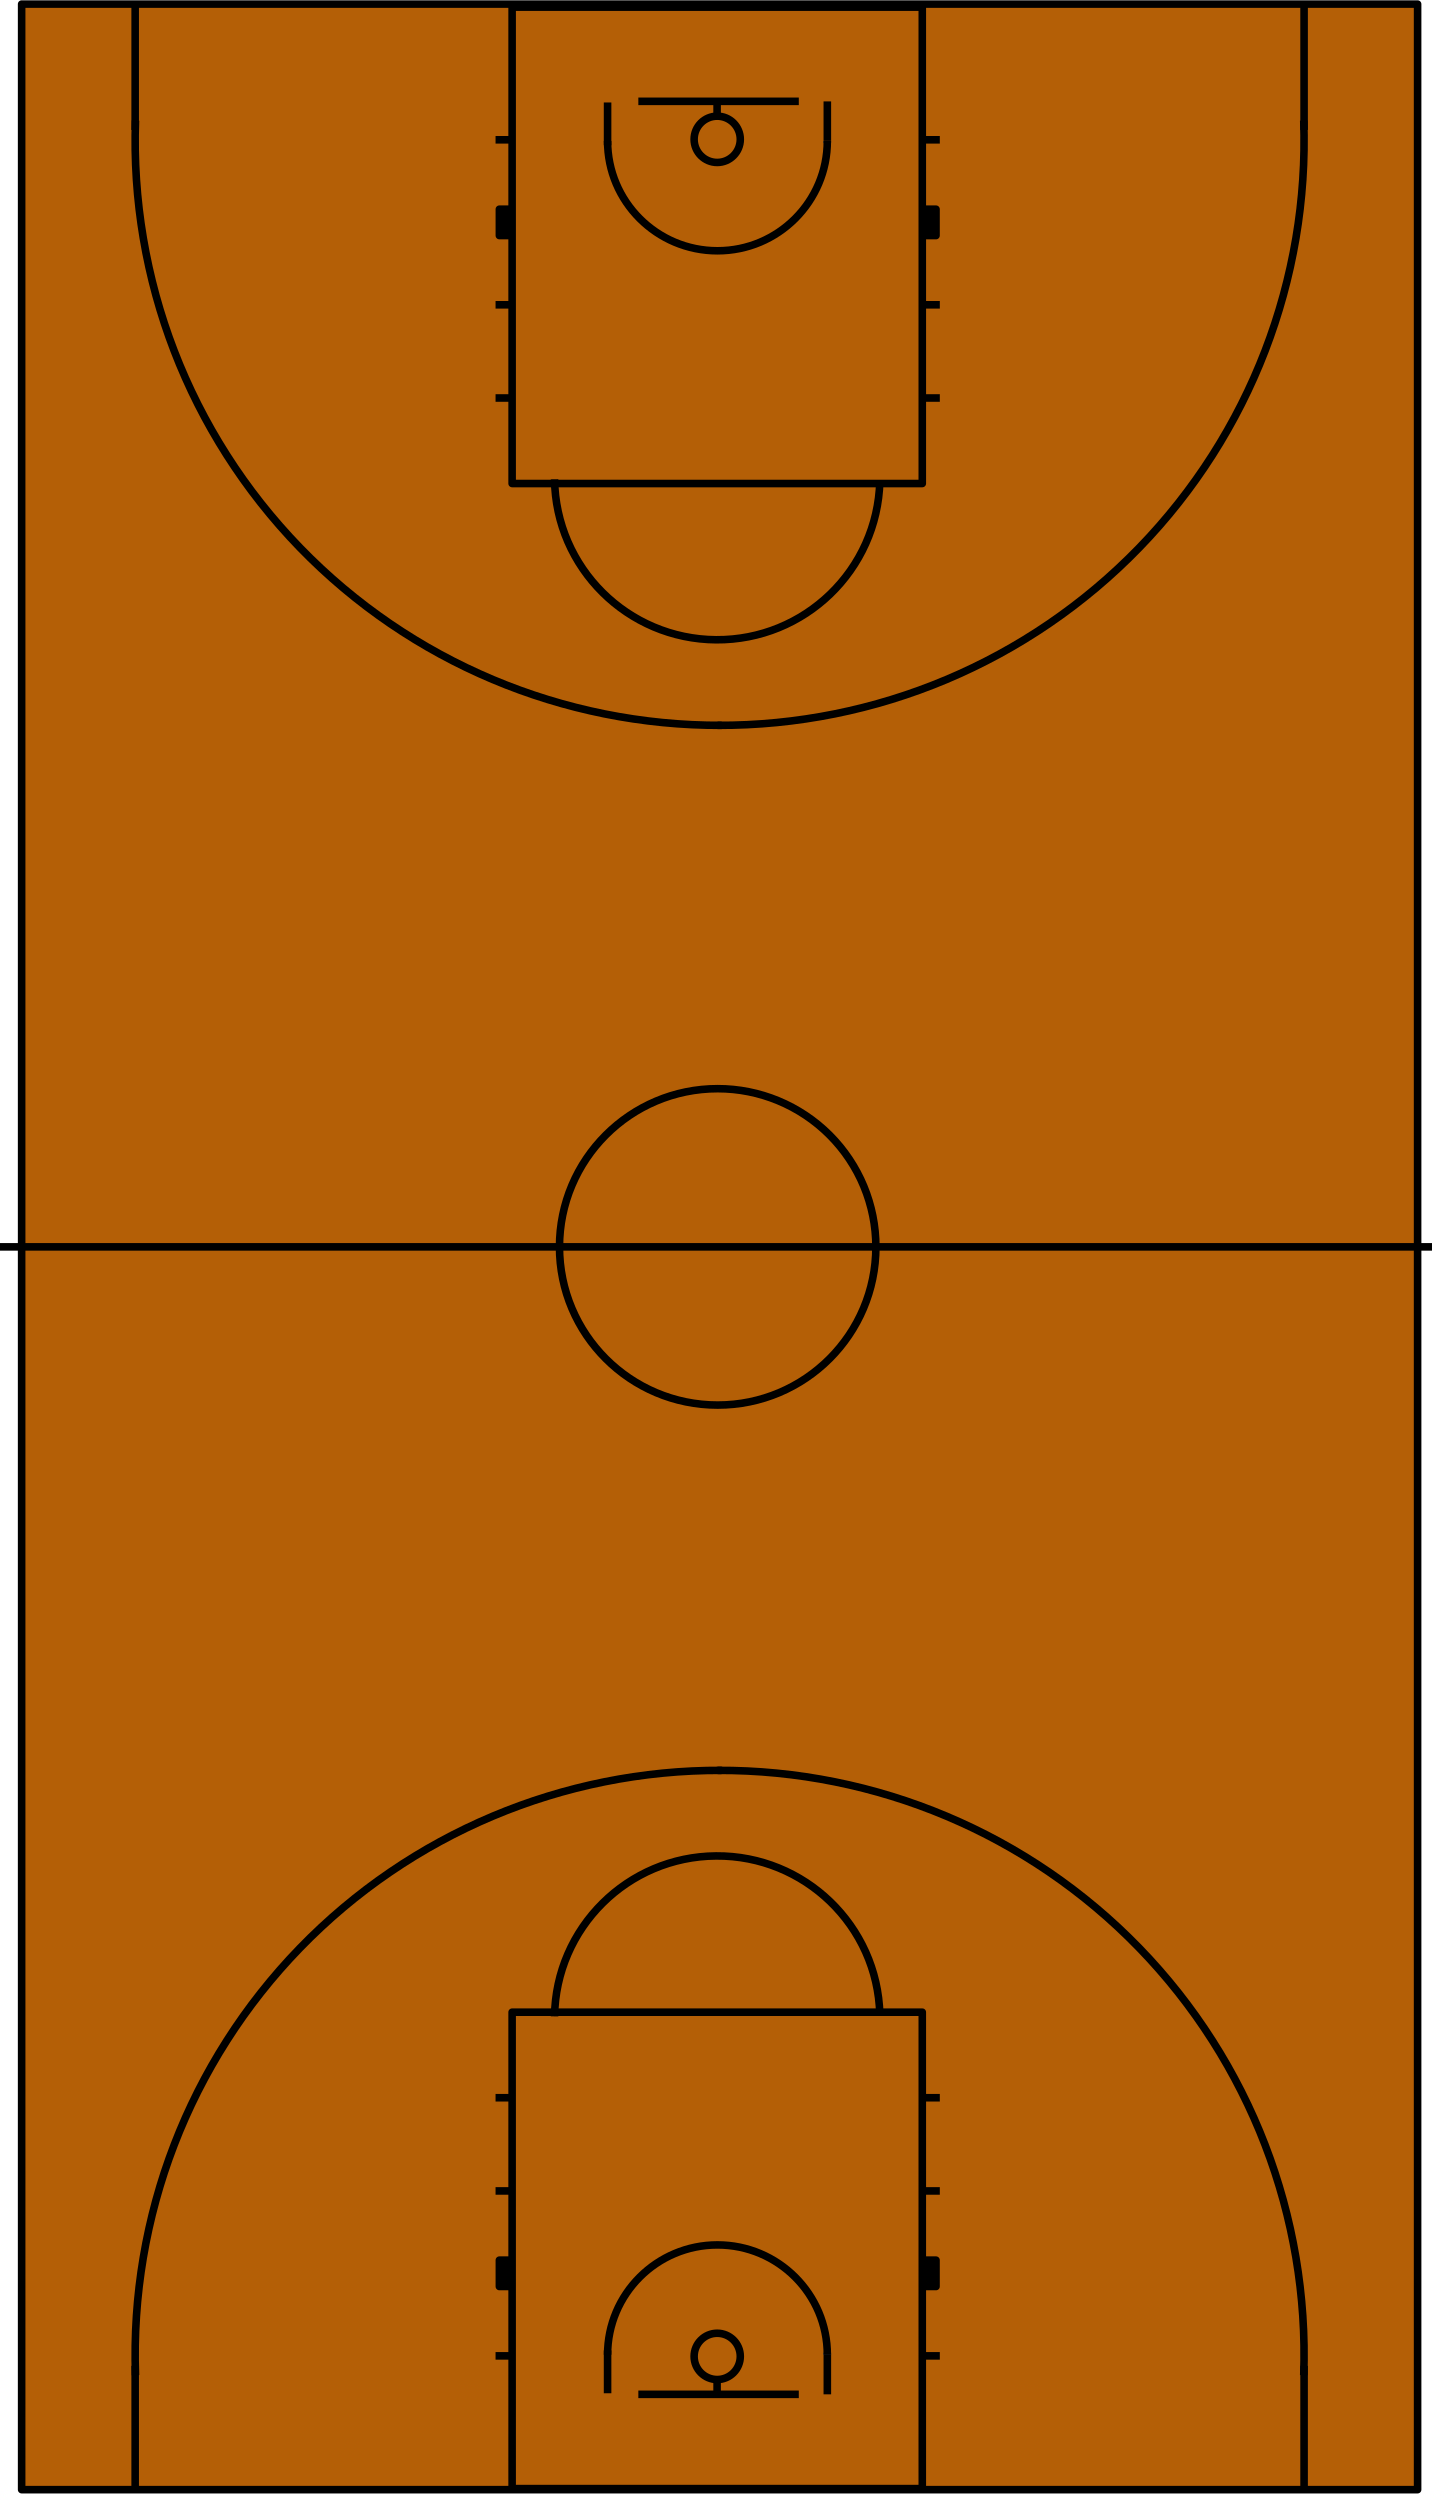
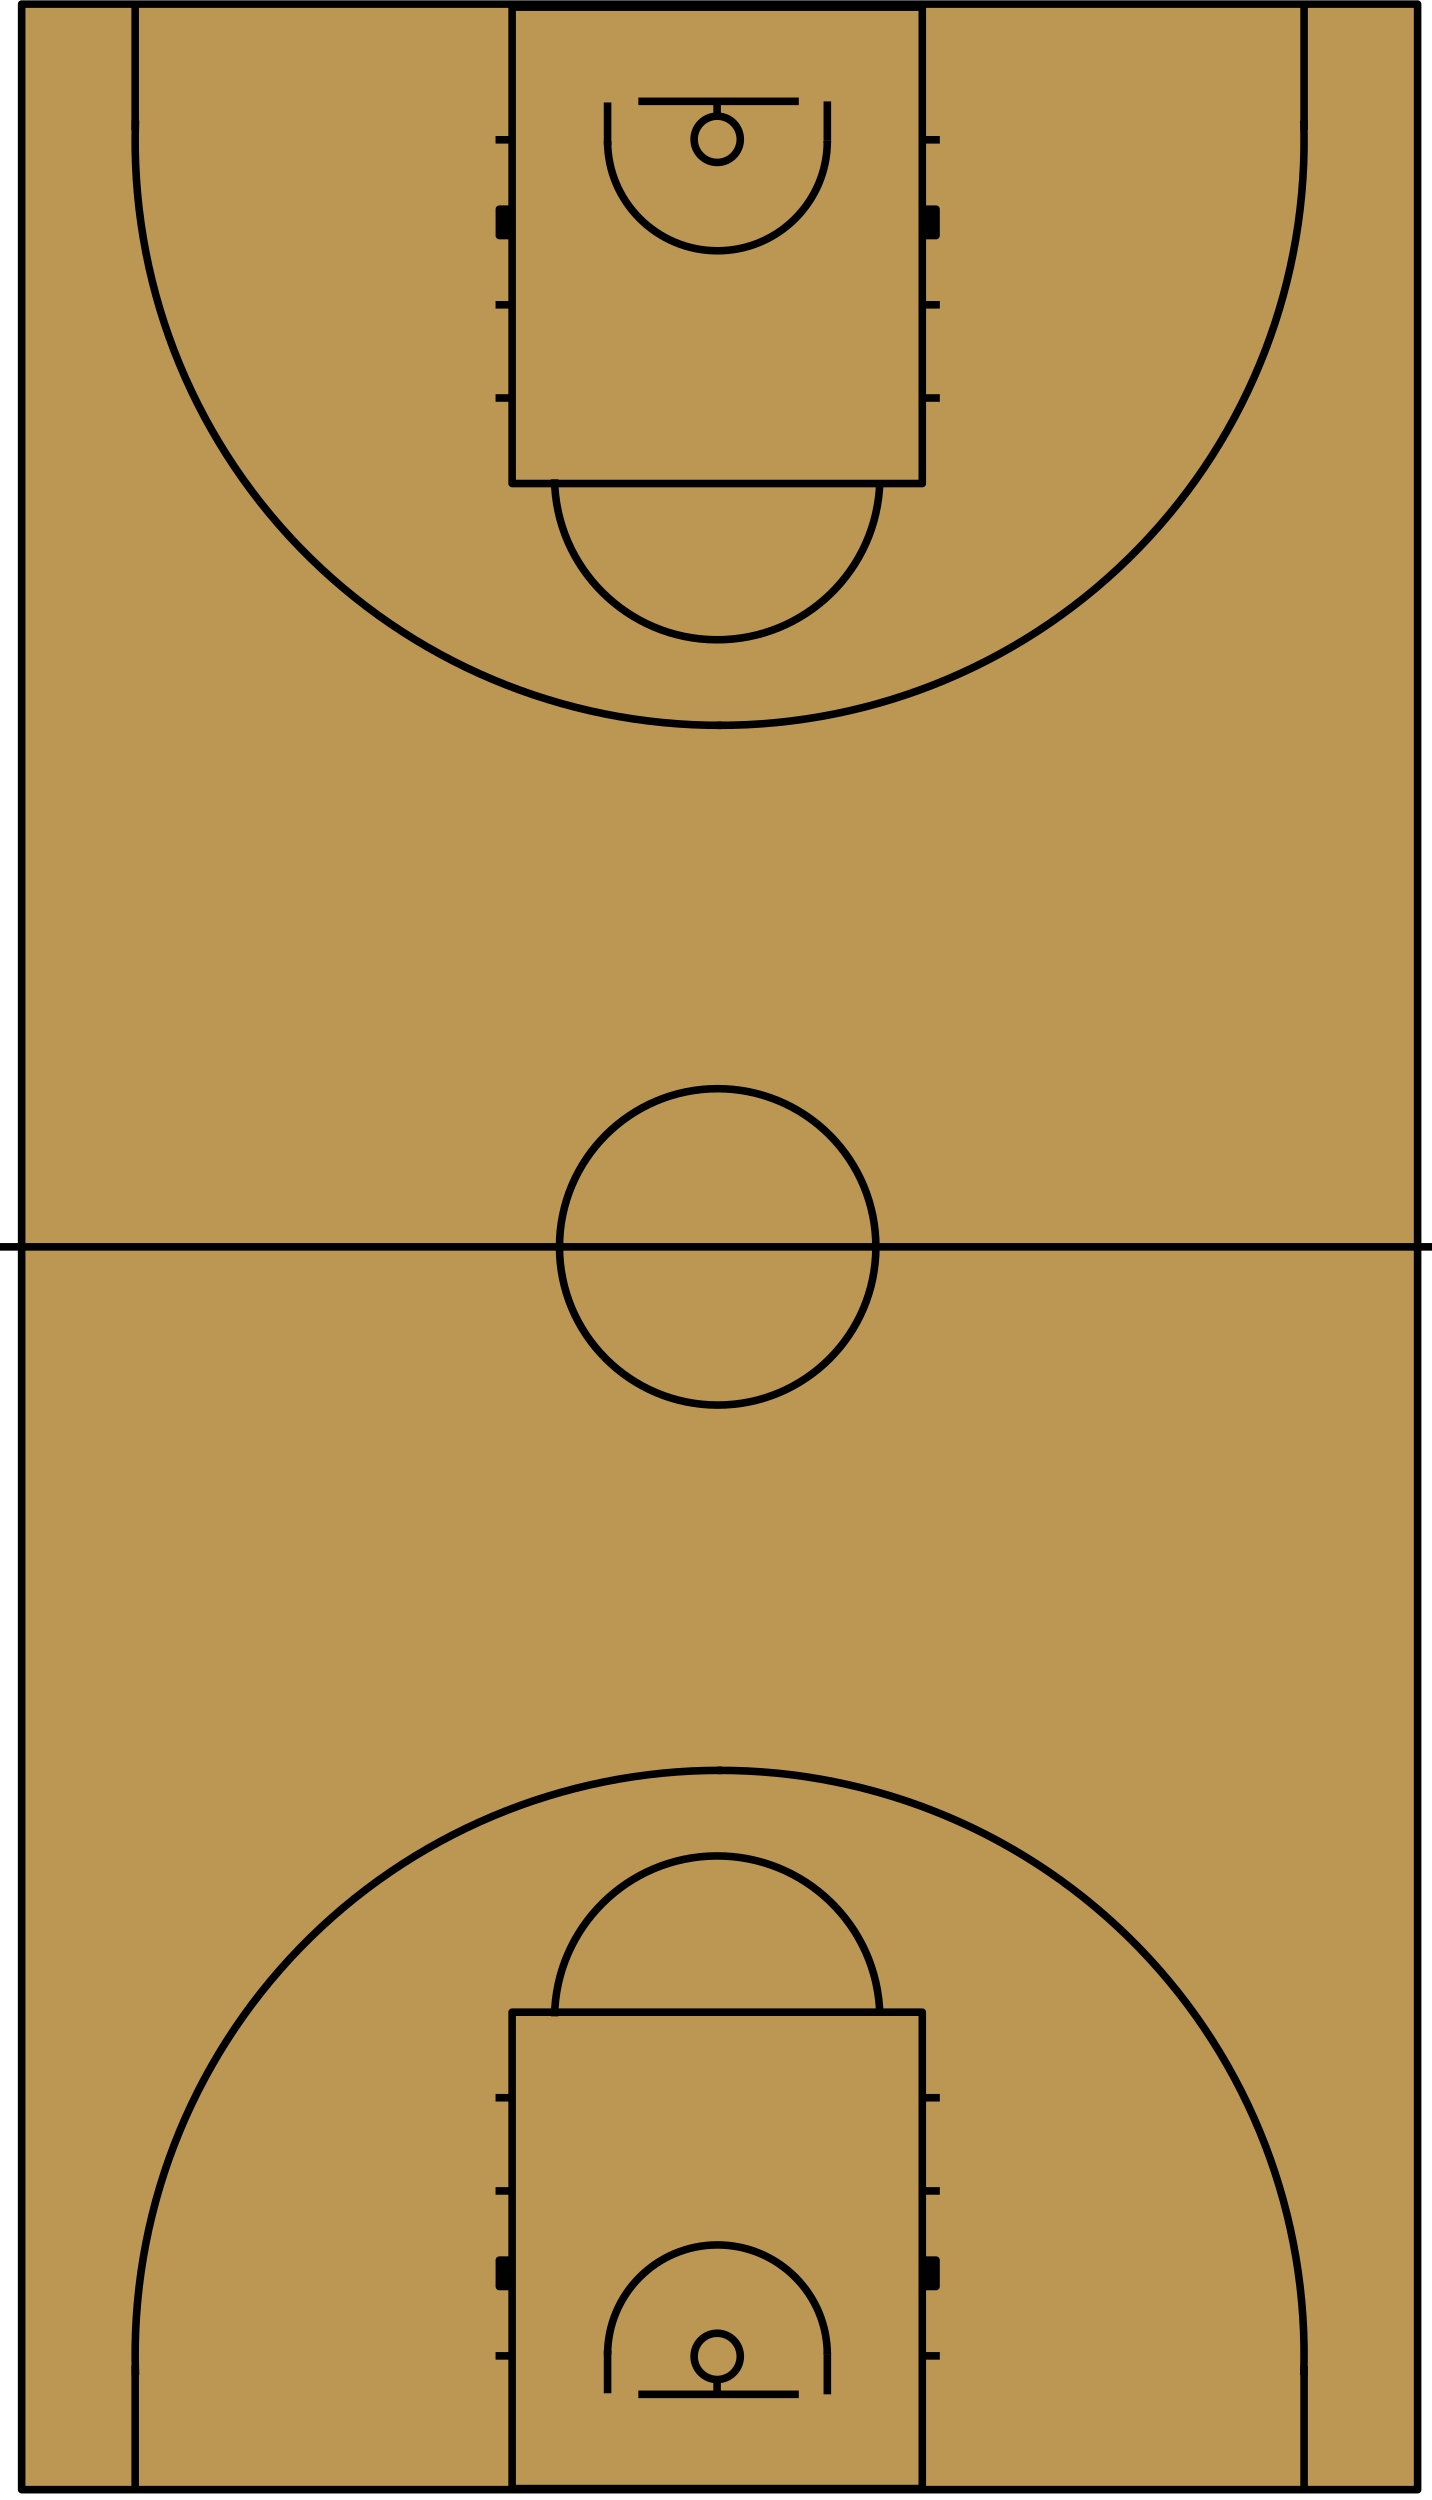
<svg xmlns="http://www.w3.org/2000/svg" version="1.1" viewBox="0.0 0.0 378.0 660.0" fill="none" stroke="none" stroke-linecap="square" stroke-miterlimit="10">
-   <path d="M5.712 1.081L374.247 1.081L374.247 657.27L5.712 657.27Z" fill-rule="nonzero" fill="#b45f06" stroke="#000000" stroke-width="2.0" stroke-linejoin="round" stroke-linecap="butt">
+   <path d="M5.712 1.081L374.247 1.081L374.247 657.27L5.712 657.27Z" fill-rule="nonzero" fill="#bb9753" stroke="#000000" stroke-width="2.0" stroke-linejoin="round" stroke-linecap="butt">

    </path>
  <path d="M-5.822 329.176L384.761 329.176" fill-rule="nonzero" stroke="#000000" stroke-width="2.0" stroke-linejoin="round" stroke-linecap="butt">

    </path>
  <path d="M147.706 329.175L147.706 329.175C147.706 306.11 166.404 287.412 189.47 287.412L189.47 287.412C200.546 287.412 211.169 291.812 219.001 299.644C226.833 307.476 231.234 318.099 231.234 329.175L231.234 329.175C231.234 352.241 212.535 370.939 189.47 370.939L189.47 370.939C166.404 370.939 147.706 352.241 147.706 329.175Z" fill-rule="nonzero" stroke="#000000" stroke-width="2.0" stroke-linejoin="round" stroke-linecap="butt">

    </path>
  <path d="M135.201 1.884L243.484 1.884L243.484 127.648L135.201 127.648Z" fill-rule="nonzero" stroke="#000000" stroke-width="2.0" stroke-linejoin="round" stroke-linecap="butt">

    </path>
  <path d="M135.455 105.068L130.825 105.068" fill-rule="nonzero" stroke="#000000" stroke-width="2.0" stroke-linejoin="round" stroke-linecap="butt">

    </path>
  <path d="M248.114 105.068L243.484 105.068" fill-rule="nonzero" stroke="#000000" stroke-width="2.0" stroke-linejoin="round" stroke-linecap="butt">

    </path>
  <path d="M248.114 80.462L243.484 80.462" fill-rule="nonzero" stroke="#000000" stroke-width="2.0" stroke-linejoin="round" stroke-linecap="butt">

    </path>
  <path d="M135.455 80.462L130.825 80.462" fill-rule="nonzero" stroke="#000000" stroke-width="2.0" stroke-linejoin="round" stroke-linecap="butt">

    </path>
  <path d="M248.114 36.913L243.484 36.913" fill-rule="nonzero" stroke="#000000" stroke-width="2.0" stroke-linejoin="round" stroke-linecap="butt">

    </path>
  <path d="M135.455 36.913L130.825 36.913" fill-rule="nonzero" stroke="#000000" stroke-width="2.0" stroke-linejoin="round" stroke-linecap="butt">

    </path>
  <path d="M131.833 55.228L134.448 55.228L134.448 62.189L131.833 62.189Z" fill-rule="nonzero" fill="#000000" stroke="#000000" stroke-width="2.0" stroke-linejoin="round" stroke-linecap="butt">

    </path>
  <path d="M244.492 55.228L247.106 55.228L247.106 62.189L244.492 62.189Z" fill-rule="nonzero" fill="#000000" stroke="#000000" stroke-width="2.0" stroke-linejoin="round" stroke-linecap="butt">

    </path>
  <path d="M344.185 31.82C345.645 73.75 329.968 114.466 300.766 144.589C271.564 174.713 231.354 191.646 189.399 191.488" fill-rule="nonzero" stroke="#000000" stroke-width="2.0" stroke-linejoin="round" stroke-linecap="butt">

    </path>
  <path d="M35.773 31.82C34.313 73.75 49.99 114.466 79.193 144.589C108.395 174.713 148.605 191.646 190.559 191.488" fill-rule="nonzero" stroke="#000000" stroke-width="2.0" stroke-linejoin="round" stroke-linecap="butt">

    </path>
  <path d="M35.683 34.297L35.683 1.825" fill-rule="nonzero" stroke="#000000" stroke-width="2.0" stroke-linejoin="round" stroke-linecap="butt">

    </path>
  <path d="M344.278 34.297L344.278 1.825" fill-rule="nonzero" stroke="#000000" stroke-width="2.0" stroke-linejoin="round" stroke-linecap="butt">

    </path>
  <path d="M232.272 127.115L232.272 127.115C231.64 150.484 212.433 169.055 189.056 168.899C165.68 168.743 146.722 149.918 146.402 126.543" fill-rule="nonzero" stroke="#000000" stroke-width="2.0" stroke-linejoin="round" stroke-linecap="butt">

    </path>
  <path d="M218.416 37.199L218.416 37.199C218.416 37.393 218.414 37.586 218.41 37.779" fill-rule="nonzero" stroke="#073763" stroke-width="2.0" stroke-linejoin="round" stroke-linecap="butt">

    </path>
  <path d="M168.521 26.756L210.883 26.756" fill-rule="nonzero" stroke="#000000" stroke-width="2.0" stroke-linejoin="round" stroke-linecap="butt">

    </path>
  <path d="M183.248 36.779L183.248 36.779C183.248 33.405 185.977 30.669 189.343 30.669L189.343 30.669C190.959 30.669 192.509 31.313 193.652 32.459C194.795 33.605 195.437 35.159 195.437 36.779L195.437 36.779C195.437 40.154 192.708 42.89 189.343 42.89L189.343 42.89C185.977 42.89 183.248 40.154 183.248 36.779Z" fill-rule="nonzero" stroke="#000000" stroke-width="2.0" stroke-linejoin="round" stroke-linecap="butt">

    </path>
  <path d="M189.314 26.69L189.314 30.596" fill-rule="nonzero" stroke="#000000" stroke-width="2.0" stroke-linejoin="round" stroke-linecap="butt">

    </path>
  <path d="M160.4 38.357L160.4 27.05" fill-rule="nonzero" stroke="#000000" stroke-width="2.0" stroke-linejoin="round" stroke-linecap="butt">

    </path>
  <path d="M218.416 37.197L218.416 26.771" fill-rule="nonzero" stroke="#000000" stroke-width="2.0" stroke-linejoin="round" stroke-linecap="butt">

    </path>
  <path d="M218.416 37.199L218.416 37.199C218.416 53.22 205.429 66.207 189.408 66.207C173.388 66.207 160.4 53.22 160.4 37.199" fill-rule="nonzero" stroke="#000000" stroke-width="2.0" stroke-linejoin="round" stroke-linecap="butt">

    </path>
  <path d="M135.201 656.982L243.484 656.982L243.484 531.218L135.201 531.218Z" fill-rule="nonzero" stroke="#000000" stroke-width="2.0" stroke-linejoin="round" stroke-linecap="butt">

    </path>
  <path d="M135.455 553.798L130.825 553.798" fill-rule="nonzero" stroke="#000000" stroke-width="2.0" stroke-linejoin="round" stroke-linecap="butt">

    </path>
  <path d="M248.114 553.798L243.484 553.798" fill-rule="nonzero" stroke="#000000" stroke-width="2.0" stroke-linejoin="round" stroke-linecap="butt">

    </path>
  <path d="M248.114 578.404L243.484 578.404" fill-rule="nonzero" stroke="#000000" stroke-width="2.0" stroke-linejoin="round" stroke-linecap="butt">

    </path>
  <path d="M135.455 578.404L130.825 578.404" fill-rule="nonzero" stroke="#000000" stroke-width="2.0" stroke-linejoin="round" stroke-linecap="butt">

    </path>
  <path d="M248.114 621.953L243.484 621.953" fill-rule="nonzero" stroke="#000000" stroke-width="2.0" stroke-linejoin="round" stroke-linecap="butt">

    </path>
  <path d="M135.455 621.953L130.825 621.953" fill-rule="nonzero" stroke="#000000" stroke-width="2.0" stroke-linejoin="round" stroke-linecap="butt">

    </path>
  <path d="M131.833 603.638L134.448 603.638L134.448 596.677L131.833 596.677Z" fill-rule="nonzero" fill="#000000" stroke="#000000" stroke-width="2.0" stroke-linejoin="round" stroke-linecap="butt">

    </path>
  <path d="M244.492 603.638L247.106 603.638L247.106 596.677L244.492 596.677Z" fill-rule="nonzero" fill="#000000" stroke="#000000" stroke-width="2.0" stroke-linejoin="round" stroke-linecap="butt">

    </path>
  <path d="M344.185 627.046C345.645 585.116 329.968 544.4 300.766 514.277C271.564 484.153 231.354 467.22 189.399 467.378" fill-rule="nonzero" stroke="#000000" stroke-width="2.0" stroke-linejoin="round" stroke-linecap="butt">

    </path>
  <path d="M35.773 627.046C34.313 585.116 49.99 544.4 79.193 514.277C108.395 484.153 148.605 467.22 190.559 467.378" fill-rule="nonzero" stroke="#000000" stroke-width="2.0" stroke-linejoin="round" stroke-linecap="butt">

    </path>
  <path d="M35.683 624.569L35.683 657.041" fill-rule="nonzero" stroke="#000000" stroke-width="2.0" stroke-linejoin="round" stroke-linecap="butt">

    </path>
  <path d="M344.278 624.569L344.278 657.041" fill-rule="nonzero" stroke="#000000" stroke-width="2.0" stroke-linejoin="round" stroke-linecap="butt">

    </path>
  <path d="M232.272 531.751L232.272 531.751C231.64 508.382 212.433 489.811 189.056 489.967C165.68 490.123 146.722 508.948 146.402 532.323" fill-rule="nonzero" stroke="#000000" stroke-width="2.0" stroke-linejoin="round" stroke-linecap="butt">

    </path>
  <path d="M218.416 621.667L218.416 621.667C218.416 621.473 218.414 621.28 218.41 621.087" fill-rule="nonzero" stroke="#073763" stroke-width="2.0" stroke-linejoin="round" stroke-linecap="butt">

    </path>
  <path d="M168.521 632.11L210.883 632.11" fill-rule="nonzero" stroke="#000000" stroke-width="2.0" stroke-linejoin="round" stroke-linecap="butt">

    </path>
  <path d="M183.248 622.087L183.248 622.087C183.248 625.461 185.977 628.197 189.343 628.197L189.343 628.197C190.959 628.197 192.509 627.553 193.652 626.407C194.795 625.262 195.437 623.707 195.437 622.087L195.437 622.087C195.437 618.712 192.708 615.977 189.343 615.977L189.343 615.977C185.977 615.977 183.248 618.712 183.248 622.087Z" fill-rule="nonzero" stroke="#000000" stroke-width="2.0" stroke-linejoin="round" stroke-linecap="butt">

    </path>
  <path d="M189.314 632.176L189.314 628.271" fill-rule="nonzero" stroke="#000000" stroke-width="2.0" stroke-linejoin="round" stroke-linecap="butt">

    </path>
  <path d="M160.4 620.509L160.4 631.816" fill-rule="nonzero" stroke="#000000" stroke-width="2.0" stroke-linejoin="round" stroke-linecap="butt">

    </path>
  <path d="M218.416 621.669L218.416 632.095" fill-rule="nonzero" stroke="#000000" stroke-width="2.0" stroke-linejoin="round" stroke-linecap="butt">

    </path>
  <path d="M218.416 621.667L218.416 621.667C218.416 605.646 205.429 592.659 189.408 592.659C173.388 592.659 160.4 605.646 160.4 621.667" fill-rule="nonzero" stroke="#000000" stroke-width="2.0" stroke-linejoin="round" stroke-linecap="butt">

    </path>
</svg>
